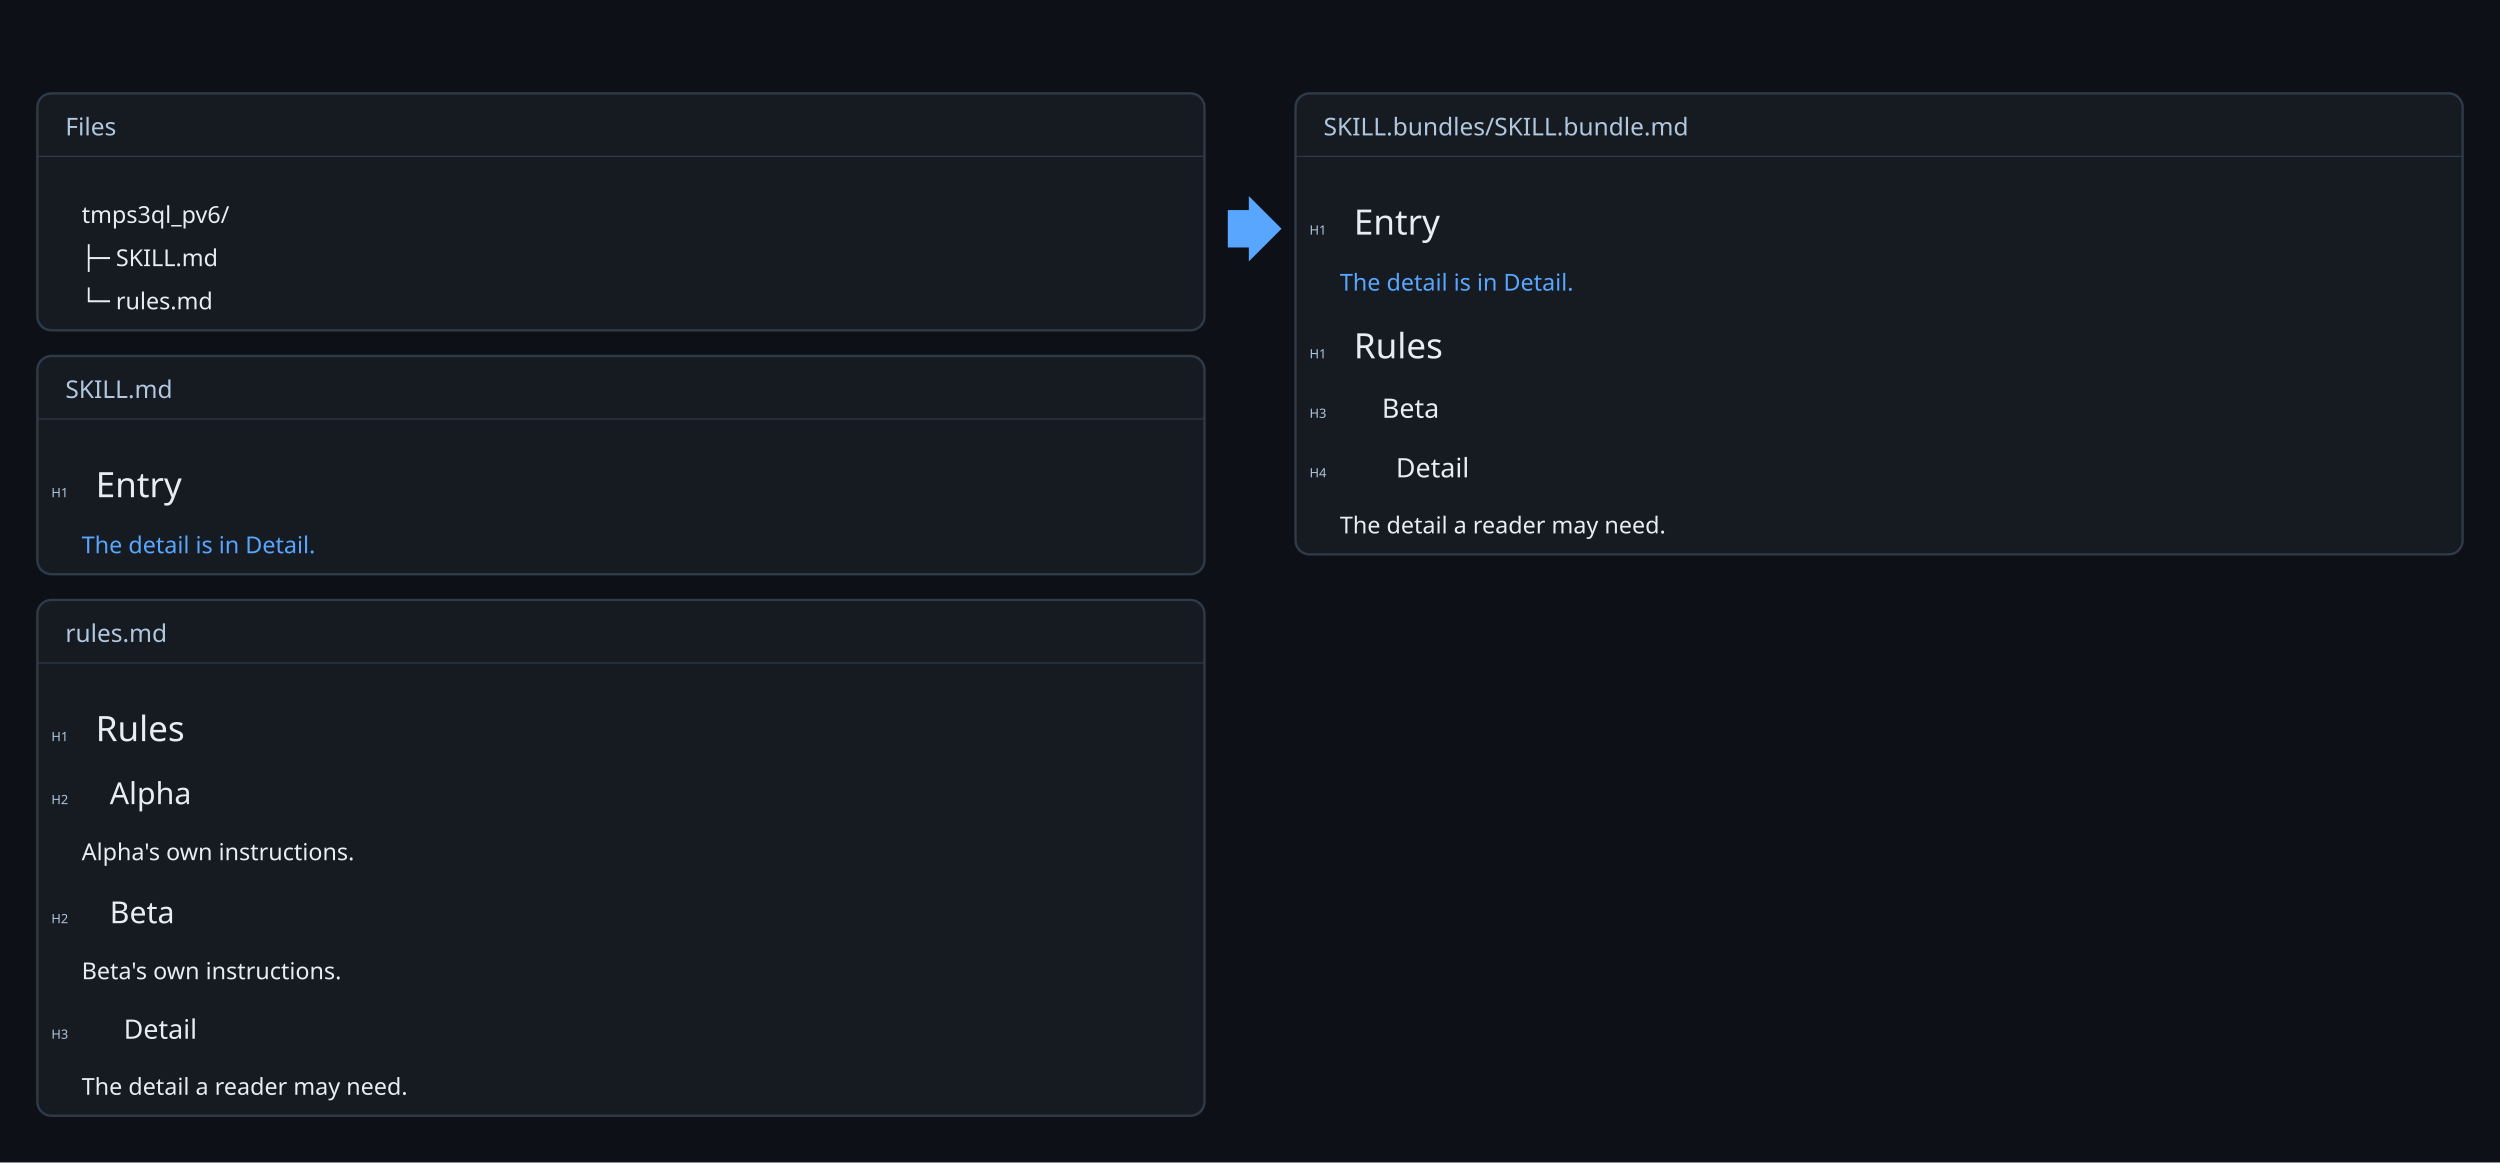
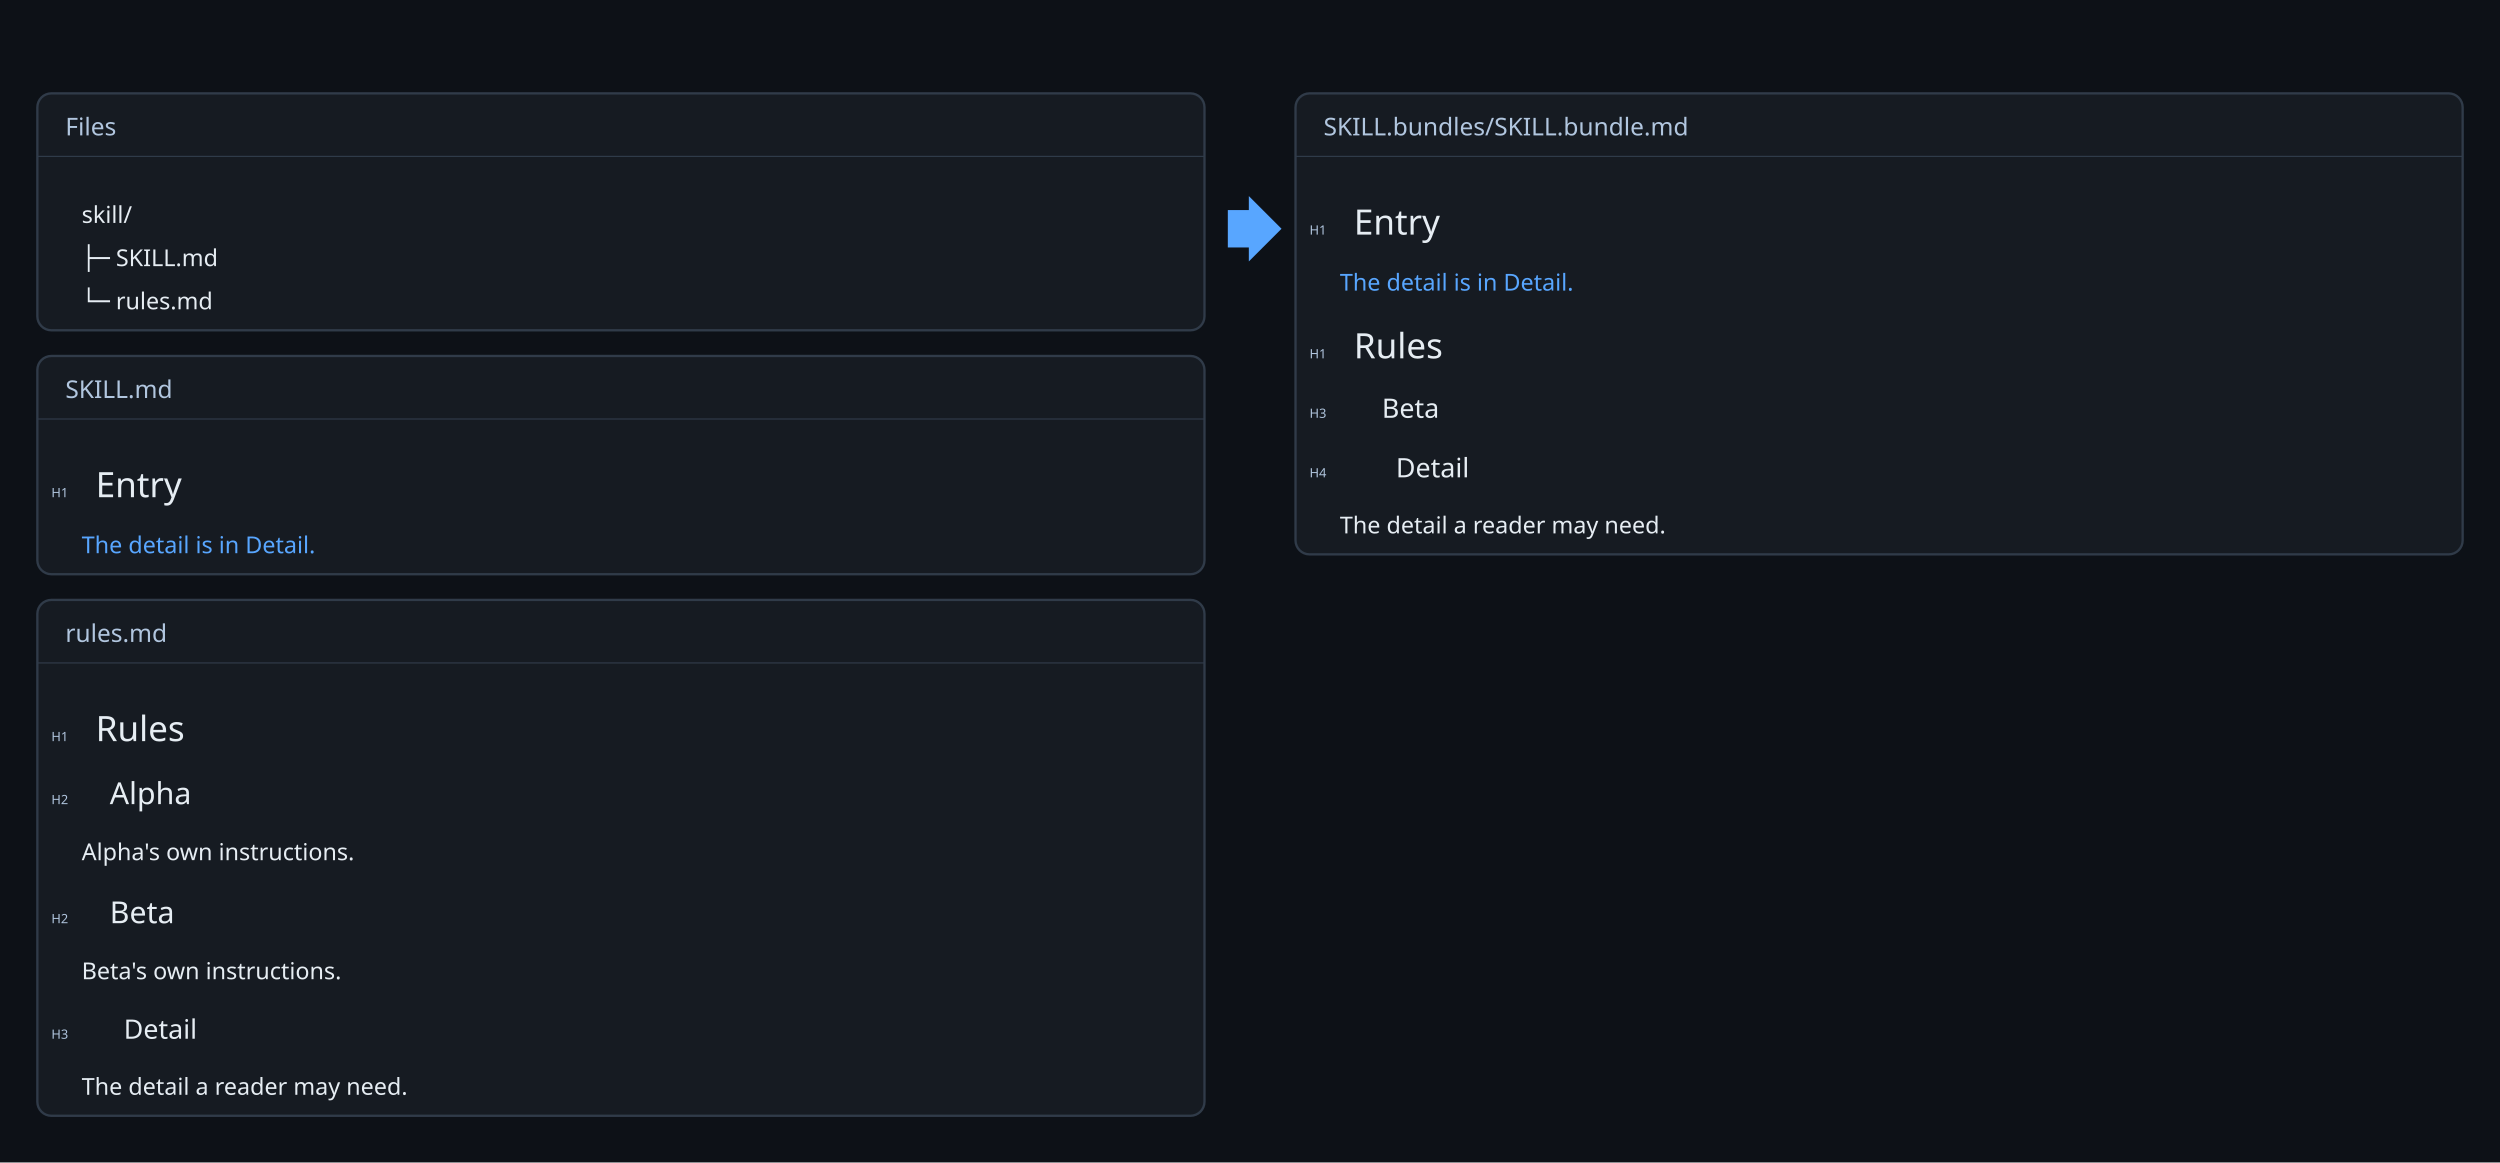
<svg xmlns="http://www.w3.org/2000/svg" width="2142" height="996" viewBox="0 0 2142 996" role="img" aria-labelledby="title desc">
  <rect width="2142" height="996" fill="#0d1117" />
  <g font-family="IBM Plex Mono" xml:space="preserve">
    <rect x="32" y="80" width="1000" height="203" rx="12" fill="#161b22" stroke="#303b49" stroke-width="2" />
    <text x="56" y="116" font-size="21" fill="#b1c6df" font-weight="400">Files</text>
    <path d="M32 134 H1032" stroke="#303b49" />
-     <text x="70" y="191" font-size="20" fill="#e6edf3" font-weight="400">tmps3ql_pv6/</text>
+     <text x="70" y="191" font-size="20" fill="#e6edf3" font-weight="400">skill/</text>
    <text x="70" y="228" font-size="20" fill="#e6edf3" font-weight="400">├─ SKILL.md</text>
    <text x="70" y="265" font-size="20" fill="#e6edf3" font-weight="400">└─ rules.md</text>
    <rect x="32" y="305" width="1000" height="187" rx="12" fill="#161b22" stroke="#303b49" stroke-width="2" />
    <text x="56" y="341" font-size="21" fill="#b1c6df" font-weight="400">SKILL.md</text>
    <path d="M32 359 H1032" stroke="#303b49" />
    <text x="44" y="426" font-size="11" fill="#b1c6df" font-weight="400">H1</text>
    <text x="82" y="426" font-size="30" fill="#e6edf3" font-weight="500">Entry</text>
    <text x="70" y="474" font-size="20" fill="#58a6ff" font-weight="400">The detail is in Detail.</text>
    <rect x="32" y="514" width="1000" height="442" rx="12" fill="#161b22" stroke="#303b49" stroke-width="2" />
    <text x="56" y="550" font-size="21" fill="#b1c6df" font-weight="400">rules.md</text>
    <path d="M32 568 H1032" stroke="#303b49" />
    <text x="44" y="635" font-size="11" fill="#b1c6df" font-weight="400">H1</text>
    <text x="82" y="635" font-size="30" fill="#e6edf3" font-weight="500">Rules</text>
    <text x="44" y="689" font-size="11" fill="#b1c6df" font-weight="400">H2</text>
    <text x="94" y="689" font-size="26" fill="#e6edf3" font-weight="500">Alpha</text>
    <text x="70" y="737" font-size="20" fill="#e6edf3" font-weight="400">Alpha's own instructions.</text>
    <text x="44" y="791" font-size="11" fill="#b1c6df" font-weight="400">H2</text>
    <text x="94" y="791" font-size="26" fill="#e6edf3" font-weight="500">Beta</text>
    <text x="70" y="839" font-size="20" fill="#e6edf3" font-weight="400">Beta's own instructions.</text>
    <text x="44" y="890" font-size="11" fill="#b1c6df" font-weight="400">H3</text>
    <text x="106" y="890" font-size="23" fill="#e6edf3" font-weight="500">Detail</text>
    <text x="70" y="938" font-size="20" fill="#e6edf3" font-weight="400">The detail a reader may need.</text>
    <rect x="1110" y="80" width="1000" height="395" rx="12" fill="#161b22" stroke="#303b49" stroke-width="2" />
    <text x="1134" y="116" font-size="21" fill="#b1c6df" font-weight="400">SKILL.bundles/SKILL.bundle.md</text>
    <path d="M1110 134 H2110" stroke="#303b49" />
    <text x="1122" y="201" font-size="11" fill="#b1c6df" font-weight="400">H1</text>
    <text x="1160" y="201" font-size="30" fill="#e6edf3" font-weight="500">Entry</text>
    <text x="1148" y="249" font-size="20" fill="#58a6ff" font-weight="400">The detail is in Detail.</text>
    <text x="1122" y="307" font-size="11" fill="#b1c6df" font-weight="400">H1</text>
    <text x="1160" y="307" font-size="30" fill="#e6edf3" font-weight="500">Rules</text>
    <text x="1122" y="358" font-size="11" fill="#b1c6df" font-weight="400">H3</text>
    <text x="1184" y="358" font-size="23" fill="#e6edf3" font-weight="500">Beta</text>
    <text x="1122" y="409" font-size="11" fill="#b1c6df" font-weight="400">H4</text>
    <text x="1196" y="409" font-size="23" fill="#e6edf3" font-weight="500">Detail</text>
    <text x="1148" y="457" font-size="20" fill="#e6edf3" font-weight="400">The detail a reader may need.</text>
    <path d="M1052 180 H1070 V168 L1098 196 L1070 224 V212 H1052Z" fill="#58a6ff" />
  </g>
</svg>
